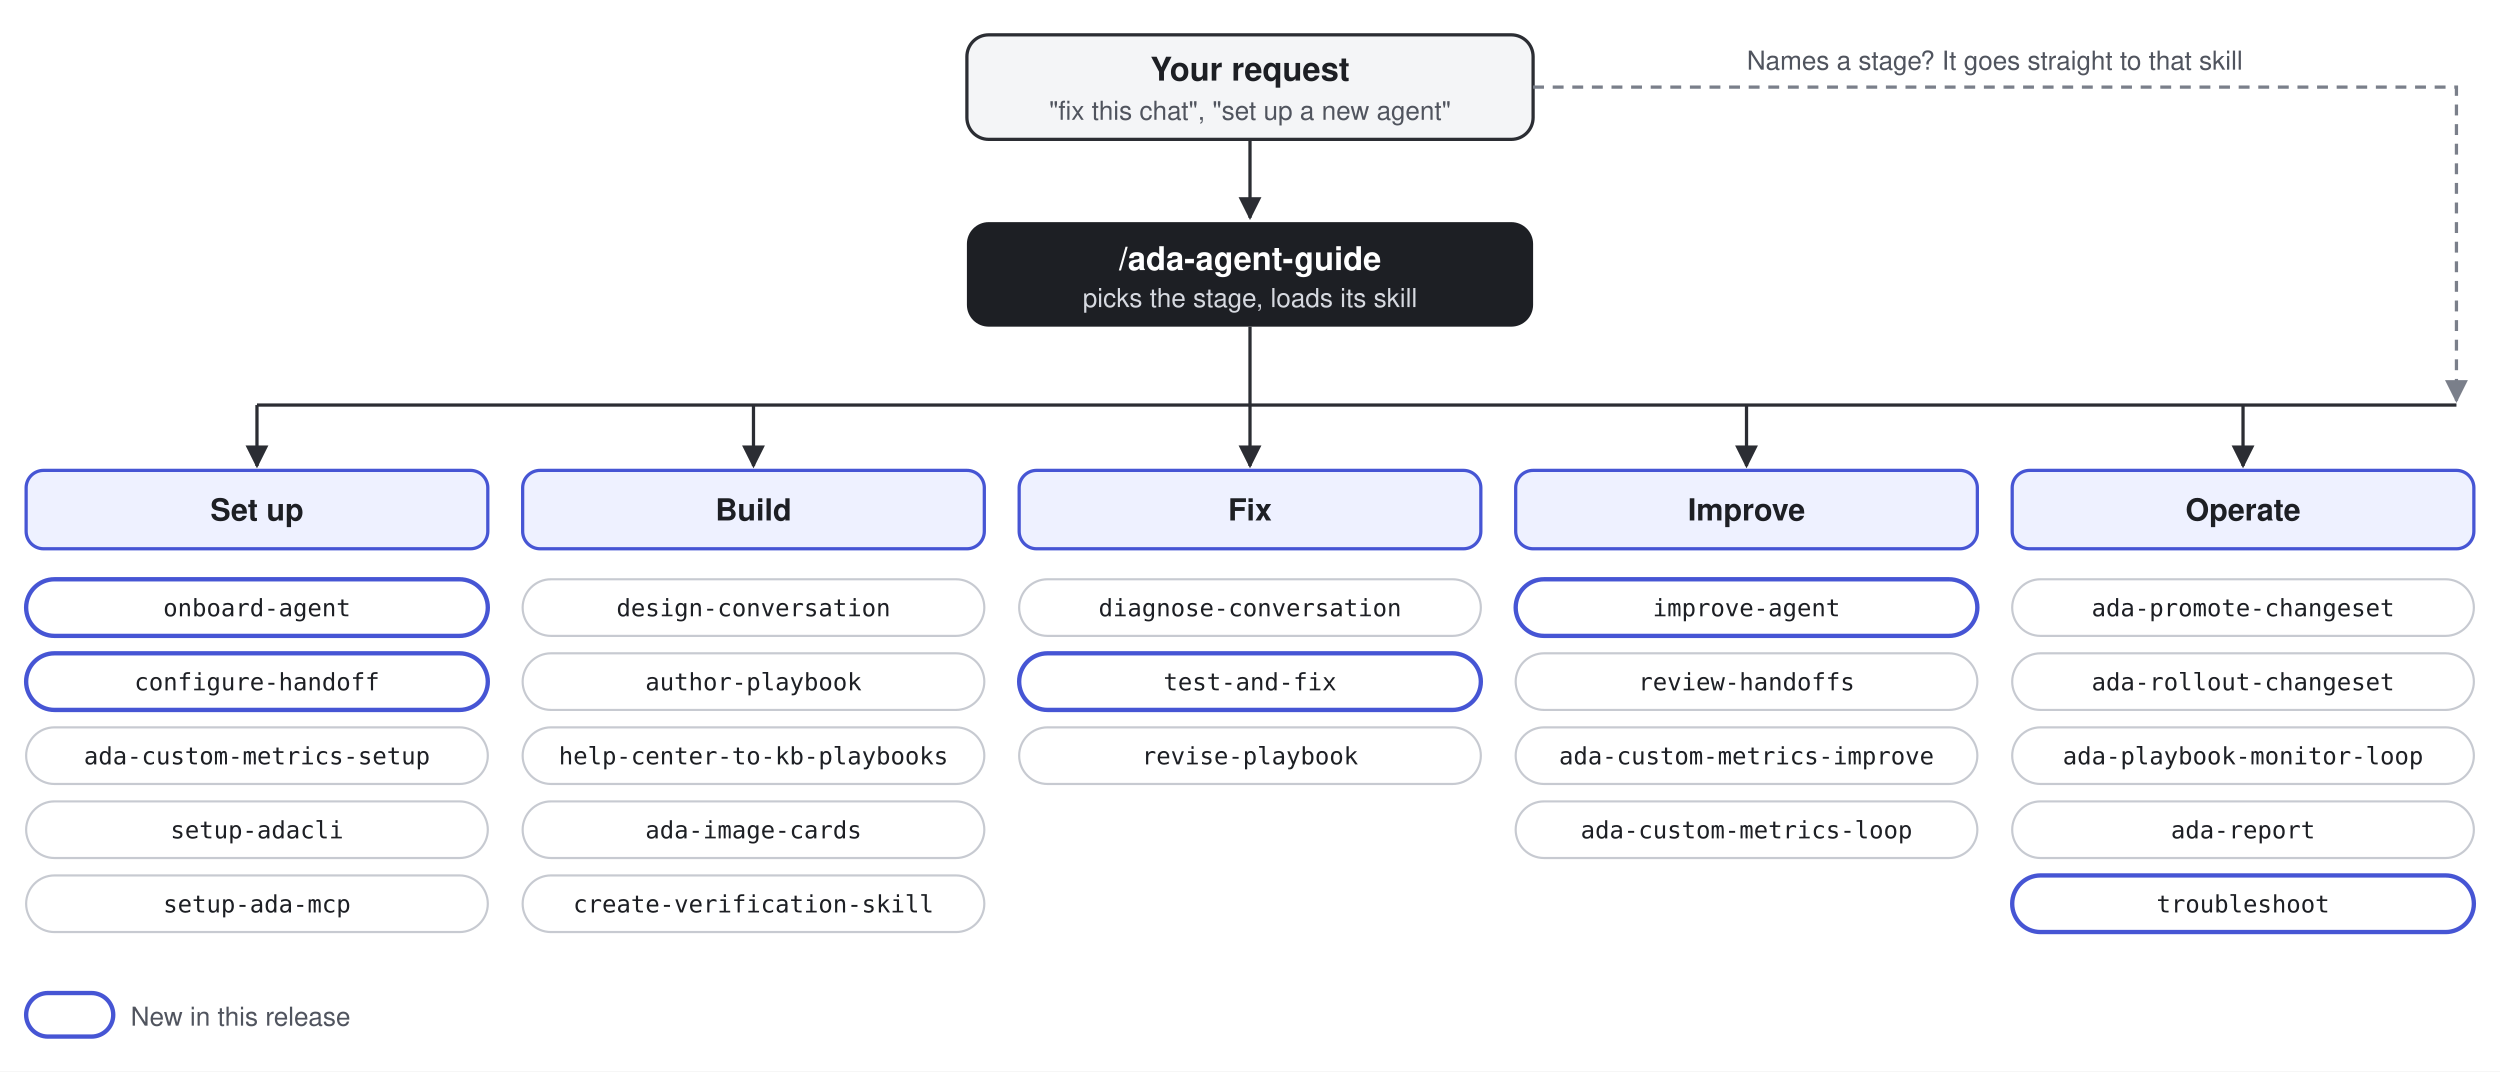
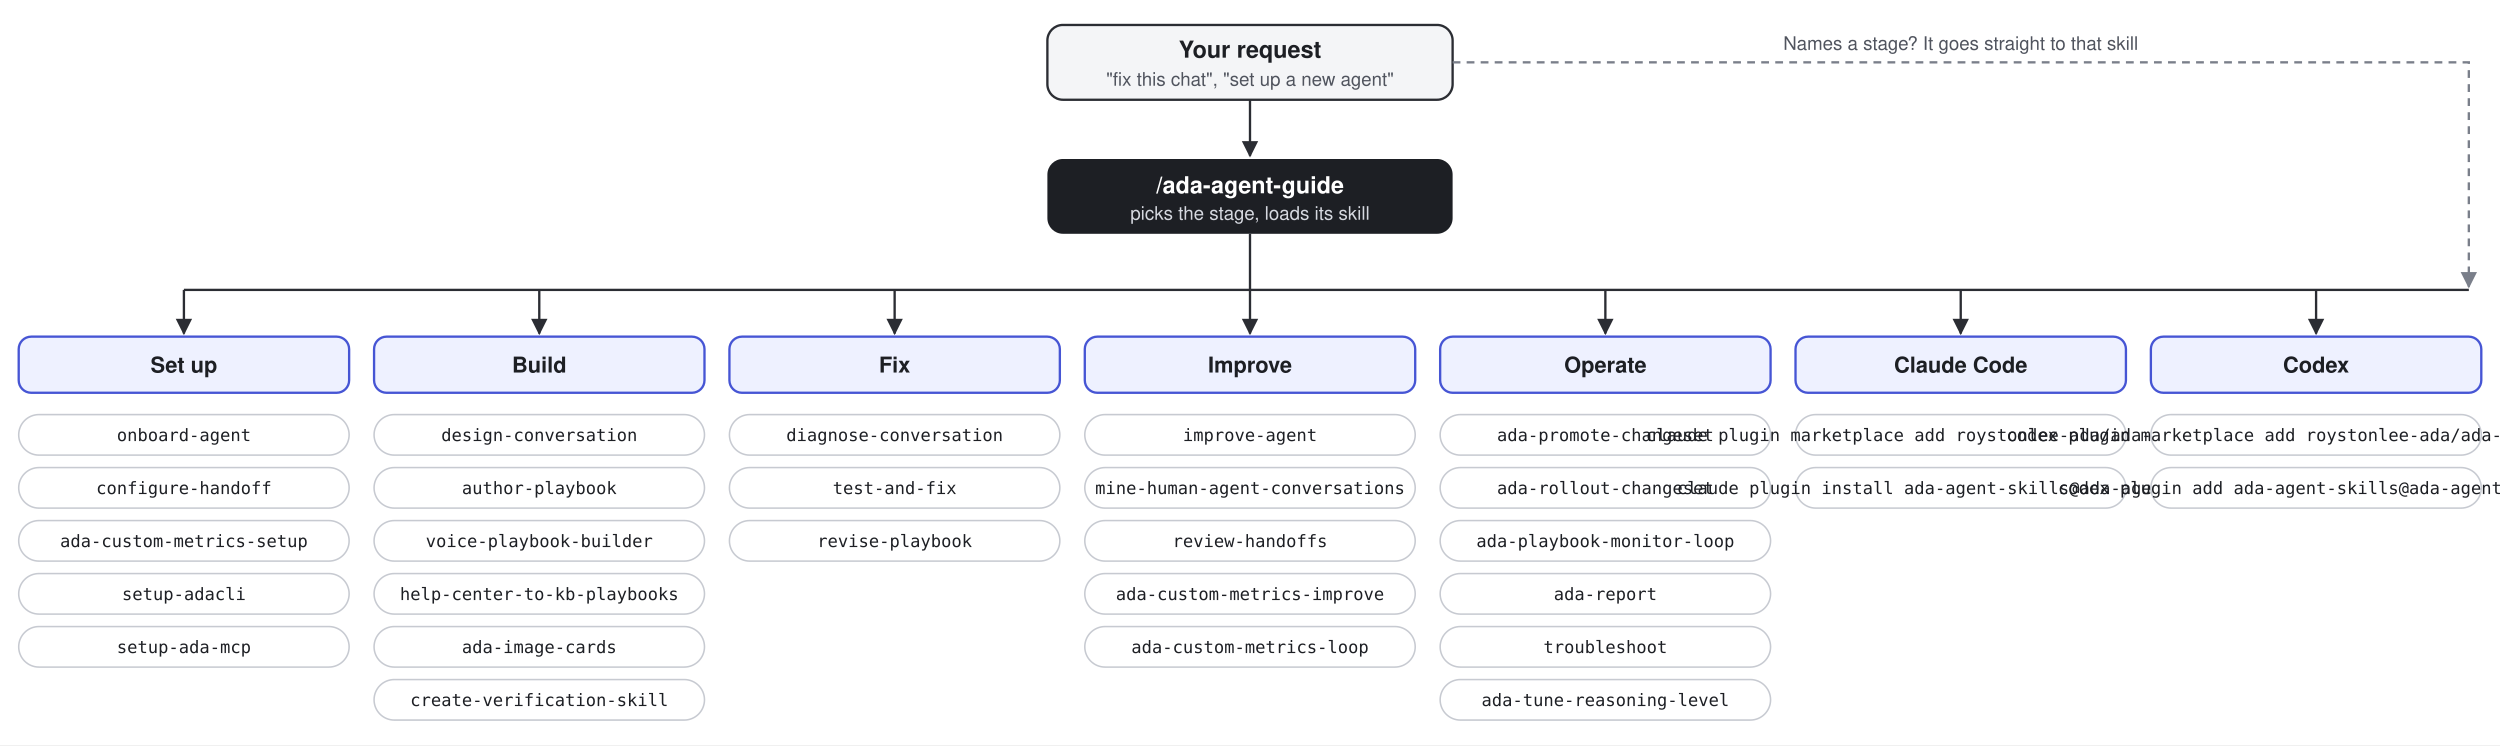
- <svg xmlns="http://www.w3.org/2000/svg" width="1148" height="492" viewBox="0 0 1148 492" role="img" aria-labelledby="t d">
+ <svg xmlns="http://www.w3.org/2000/svg" width="1604" height="478" viewBox="0 0 1604 478" role="img" aria-labelledby="t d">
  <style>
    .box { fill: #f4f5f7; stroke: #2b2d33; stroke-width: 1.5; }
    .head { fill: #eef1ff; stroke: #4655d4; stroke-width: 1.5; }
    .pill { fill: #ffffff; stroke: #c7cad1; stroke-width: 1; }
    .new { fill: #ffffff; stroke: #4655d4; stroke-width: 2; }
    .line { stroke: #2b2d33; stroke-width: 1.5; fill: none; }
    .dash { stroke: #7a7f8a; stroke-width: 1.5; fill: none; stroke-dasharray: 5 4; }
    .t { font-family: -apple-system, "Segoe UI", Helvetica, Arial, sans-serif; fill: #1d1f24; }
    .mono { font-family: ui-monospace, SFMono-Regular, Menlo, Consolas, monospace; font-size: 11px; fill: #1d1f24; }
    .small { font-size: 12px; fill: #50545e; }
</style>
  <defs>
    <marker id="a" viewBox="0 0 10 10" refX="9" refY="5" markerWidth="7" markerHeight="7" orient="auto-start-reverse">
      <path d="M0,0 L10,5 L0,10 z" fill="#2b2d33" />
    </marker>
    <marker id="g" viewBox="0 0 10 10" refX="9" refY="5" markerWidth="7" markerHeight="7" orient="auto-start-reverse">
      <path d="M0,0 L10,5 L0,10 z" fill="#7a7f8a" />
    </marker>
  </defs>
-   <rect x="0" y="0" width="1148" height="492" fill="#ffffff" />
-   <rect class="box" x="444" y="16" width="260" height="48" rx="10" />
-   <text class="t" x="574" y="37" text-anchor="middle" font-size="15" font-weight="600">Your request</text>
-   <text class="t small" x="574" y="55" text-anchor="middle">"fix this chat", "set up a new agent"</text>
-   <path class="line" d="M574,64 L574,100" marker-end="url(#a)" />
-   <rect x="444" y="102" width="260" height="48" rx="10" fill="#1d1f24" />
-   <text class="t" x="574" y="124" text-anchor="middle" font-size="15" font-weight="700" style="fill:#ffffff">/ada-agent-guide</text>
-   <text class="t" x="574" y="141" text-anchor="middle" font-size="12" style="fill:#d6d9e0">picks the stage, loads its skill</text>
-   <path class="dash" d="M704,40 L1128,40 L1128,184" marker-end="url(#g)" />
-   <text class="t small" x="916" y="32" text-anchor="middle">Names a stage? It goes straight to that skill</text>
-   <path class="line" d="M574,150 L574,186" />
-   <path class="line" d="M118,186 L1128,186" />
+   <rect x="0" y="0" width="1604" height="478" fill="#ffffff" />
+   <rect class="box" x="672" y="16" width="260" height="48" rx="10" />
+   <text class="t" x="802" y="37" text-anchor="middle" font-size="15" font-weight="600">Your request</text>
+   <text class="t small" x="802" y="55" text-anchor="middle">"fix this chat", "set up a new agent"</text>
+   <path class="line" d="M802,64 L802,100" marker-end="url(#a)" />
+   <rect x="672" y="102" width="260" height="48" rx="10" fill="#1d1f24" />
+   <text class="t" x="802" y="124" text-anchor="middle" font-size="15" font-weight="700" style="fill:#ffffff">/ada-agent-guide</text>
+   <text class="t" x="802" y="141" text-anchor="middle" font-size="12" style="fill:#d6d9e0">picks the stage, loads its skill</text>
+   <path class="dash" d="M932,40 L1584,40 L1584,184" marker-end="url(#g)" />
+   <text class="t small" x="1258" y="32" text-anchor="middle">Names a stage? It goes straight to that skill</text>
+   <path class="line" d="M802,150 L802,186" />
+   <path class="line" d="M118,186 L1584,186" />
  <path class="line" d="M118,186 L118,214" marker-end="url(#a)" />
  <rect class="head" x="12" y="216" width="212" height="36" rx="8" />
  <text class="t" x="118" y="239" text-anchor="middle" font-size="14" font-weight="700">Set up</text>
-   <rect class="new" x="12" y="266" width="212" height="26" rx="13" />
+   <rect class="pill" x="12" y="266" width="212" height="26" rx="13" />
  <text class="mono" x="118" y="283" text-anchor="middle">onboard-agent</text>
-   <rect class="new" x="12" y="300" width="212" height="26" rx="13" />
+   <rect class="pill" x="12" y="300" width="212" height="26" rx="13" />
  <text class="mono" x="118" y="317" text-anchor="middle">configure-handoff</text>
  <rect class="pill" x="12" y="334" width="212" height="26" rx="13" />
  <text class="mono" x="118" y="351" text-anchor="middle">ada-custom-metrics-setup</text>
  <rect class="pill" x="12" y="368" width="212" height="26" rx="13" />
  <text class="mono" x="118" y="385" text-anchor="middle">setup-adacli</text>
  <rect class="pill" x="12" y="402" width="212" height="26" rx="13" />
  <text class="mono" x="118" y="419" text-anchor="middle">setup-ada-mcp</text>
  <path class="line" d="M346,186 L346,214" marker-end="url(#a)" />
  <rect class="head" x="240" y="216" width="212" height="36" rx="8" />
  <text class="t" x="346" y="239" text-anchor="middle" font-size="14" font-weight="700">Build</text>
  <rect class="pill" x="240" y="266" width="212" height="26" rx="13" />
  <text class="mono" x="346" y="283" text-anchor="middle">design-conversation</text>
  <rect class="pill" x="240" y="300" width="212" height="26" rx="13" />
  <text class="mono" x="346" y="317" text-anchor="middle">author-playbook</text>
  <rect class="pill" x="240" y="334" width="212" height="26" rx="13" />
-   <text class="mono" x="346" y="351" text-anchor="middle">help-center-to-kb-playbooks</text>
+   <text class="mono" x="346" y="351" text-anchor="middle">voice-playbook-builder</text>
  <rect class="pill" x="240" y="368" width="212" height="26" rx="13" />
-   <text class="mono" x="346" y="385" text-anchor="middle">ada-image-cards</text>
+   <text class="mono" x="346" y="385" text-anchor="middle">help-center-to-kb-playbooks</text>
  <rect class="pill" x="240" y="402" width="212" height="26" rx="13" />
-   <text class="mono" x="346" y="419" text-anchor="middle">create-verification-skill</text>
+   <text class="mono" x="346" y="419" text-anchor="middle">ada-image-cards</text>
+   <rect class="pill" x="240" y="436" width="212" height="26" rx="13" />
+   <text class="mono" x="346" y="453" text-anchor="middle">create-verification-skill</text>
  <path class="line" d="M574,186 L574,214" marker-end="url(#a)" />
  <rect class="head" x="468" y="216" width="212" height="36" rx="8" />
  <text class="t" x="574" y="239" text-anchor="middle" font-size="14" font-weight="700">Fix</text>
  <rect class="pill" x="468" y="266" width="212" height="26" rx="13" />
  <text class="mono" x="574" y="283" text-anchor="middle">diagnose-conversation</text>
-   <rect class="new" x="468" y="300" width="212" height="26" rx="13" />
+   <rect class="pill" x="468" y="300" width="212" height="26" rx="13" />
  <text class="mono" x="574" y="317" text-anchor="middle">test-and-fix</text>
  <rect class="pill" x="468" y="334" width="212" height="26" rx="13" />
  <text class="mono" x="574" y="351" text-anchor="middle">revise-playbook</text>
  <path class="line" d="M802,186 L802,214" marker-end="url(#a)" />
  <rect class="head" x="696" y="216" width="212" height="36" rx="8" />
  <text class="t" x="802" y="239" text-anchor="middle" font-size="14" font-weight="700">Improve</text>
-   <rect class="new" x="696" y="266" width="212" height="26" rx="13" />
+   <rect class="pill" x="696" y="266" width="212" height="26" rx="13" />
  <text class="mono" x="802" y="283" text-anchor="middle">improve-agent</text>
  <rect class="pill" x="696" y="300" width="212" height="26" rx="13" />
-   <text class="mono" x="802" y="317" text-anchor="middle">review-handoffs</text>
+   <text class="mono" x="802" y="317" text-anchor="middle">mine-human-agent-conversations</text>
  <rect class="pill" x="696" y="334" width="212" height="26" rx="13" />
-   <text class="mono" x="802" y="351" text-anchor="middle">ada-custom-metrics-improve</text>
+   <text class="mono" x="802" y="351" text-anchor="middle">review-handoffs</text>
  <rect class="pill" x="696" y="368" width="212" height="26" rx="13" />
-   <text class="mono" x="802" y="385" text-anchor="middle">ada-custom-metrics-loop</text>
+   <text class="mono" x="802" y="385" text-anchor="middle">ada-custom-metrics-improve</text>
+   <rect class="pill" x="696" y="402" width="212" height="26" rx="13" />
+   <text class="mono" x="802" y="419" text-anchor="middle">ada-custom-metrics-loop</text>
  <path class="line" d="M1030,186 L1030,214" marker-end="url(#a)" />
  <rect class="head" x="924" y="216" width="212" height="36" rx="8" />
  <text class="t" x="1030" y="239" text-anchor="middle" font-size="14" font-weight="700">Operate</text>
  <rect class="pill" x="924" y="266" width="212" height="26" rx="13" />
  <text class="mono" x="1030" y="283" text-anchor="middle">ada-promote-changeset</text>
  <rect class="pill" x="924" y="300" width="212" height="26" rx="13" />
  <text class="mono" x="1030" y="317" text-anchor="middle">ada-rollout-changeset</text>
  <rect class="pill" x="924" y="334" width="212" height="26" rx="13" />
  <text class="mono" x="1030" y="351" text-anchor="middle">ada-playbook-monitor-loop</text>
  <rect class="pill" x="924" y="368" width="212" height="26" rx="13" />
  <text class="mono" x="1030" y="385" text-anchor="middle">ada-report</text>
-   <rect class="new" x="924" y="402" width="212" height="26" rx="13" />
+   <rect class="pill" x="924" y="402" width="212" height="26" rx="13" />
  <text class="mono" x="1030" y="419" text-anchor="middle">troubleshoot</text>
-   <rect class="new" x="12" y="456" width="40" height="20" rx="10" />
-   <text class="t small" x="60" y="471">New in this release</text>
+   <rect class="pill" x="924" y="436" width="212" height="26" rx="13" />
+   <text class="mono" x="1030" y="453" text-anchor="middle">ada-tune-reasoning-level</text>
+   <path class="line" d="M1258,186 L1258,214" marker-end="url(#a)" />
+   <rect class="head" x="1152" y="216" width="212" height="36" rx="8" />
+   <text class="t" x="1258" y="239" text-anchor="middle" font-size="14" font-weight="700">Claude Code</text>
+   <rect class="pill" x="1152" y="266" width="212" height="26" rx="13" />
+   <text class="mono" x="1258" y="283" text-anchor="middle">claude plugin marketplace add roystonlee-ada/ada-agent-skills</text>
+   <rect class="pill" x="1152" y="300" width="212" height="26" rx="13" />
+   <text class="mono" x="1258" y="317" text-anchor="middle">claude plugin install ada-agent-skills@ada-agent-skills</text>
+   <path class="line" d="M1486,186 L1486,214" marker-end="url(#a)" />
+   <rect class="head" x="1380" y="216" width="212" height="36" rx="8" />
+   <text class="t" x="1486" y="239" text-anchor="middle" font-size="14" font-weight="700">Codex</text>
+   <rect class="pill" x="1380" y="266" width="212" height="26" rx="13" />
+   <text class="mono" x="1486" y="283" text-anchor="middle">codex plugin marketplace add roystonlee-ada/ada-agent-skills</text>
+   <rect class="pill" x="1380" y="300" width="212" height="26" rx="13" />
+   <text class="mono" x="1486" y="317" text-anchor="middle">codex plugin add ada-agent-skills@ada-agent-skills</text>
</svg>
